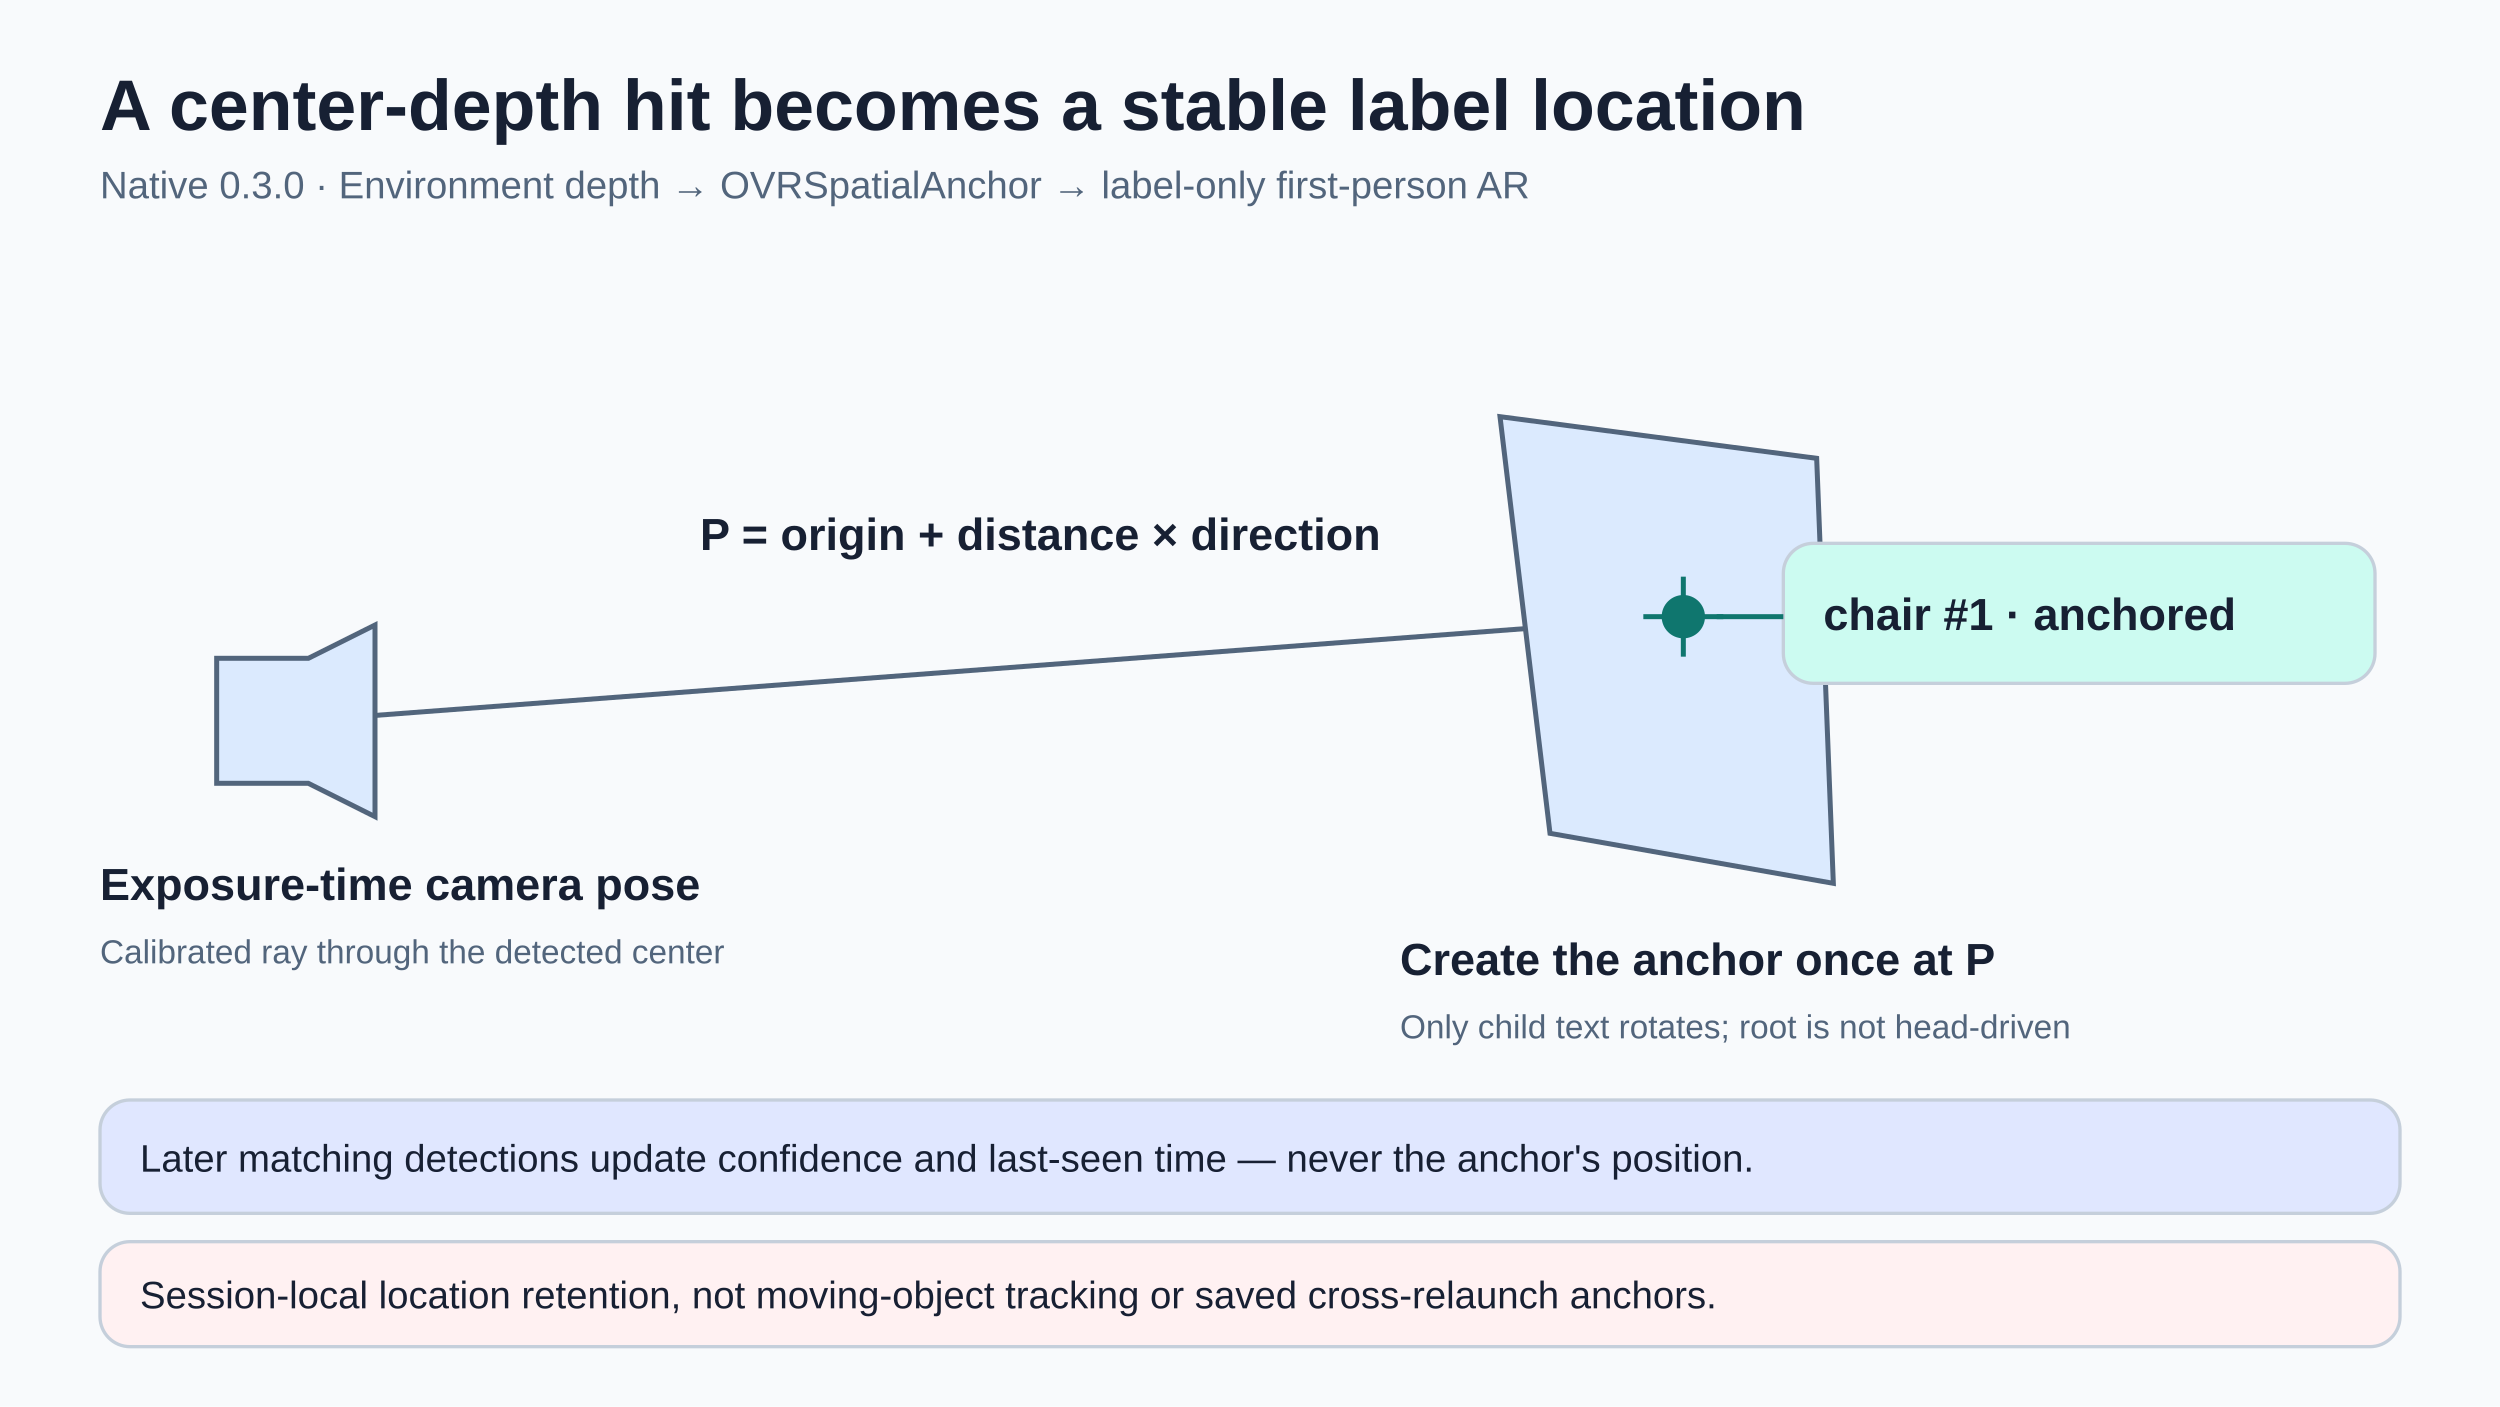
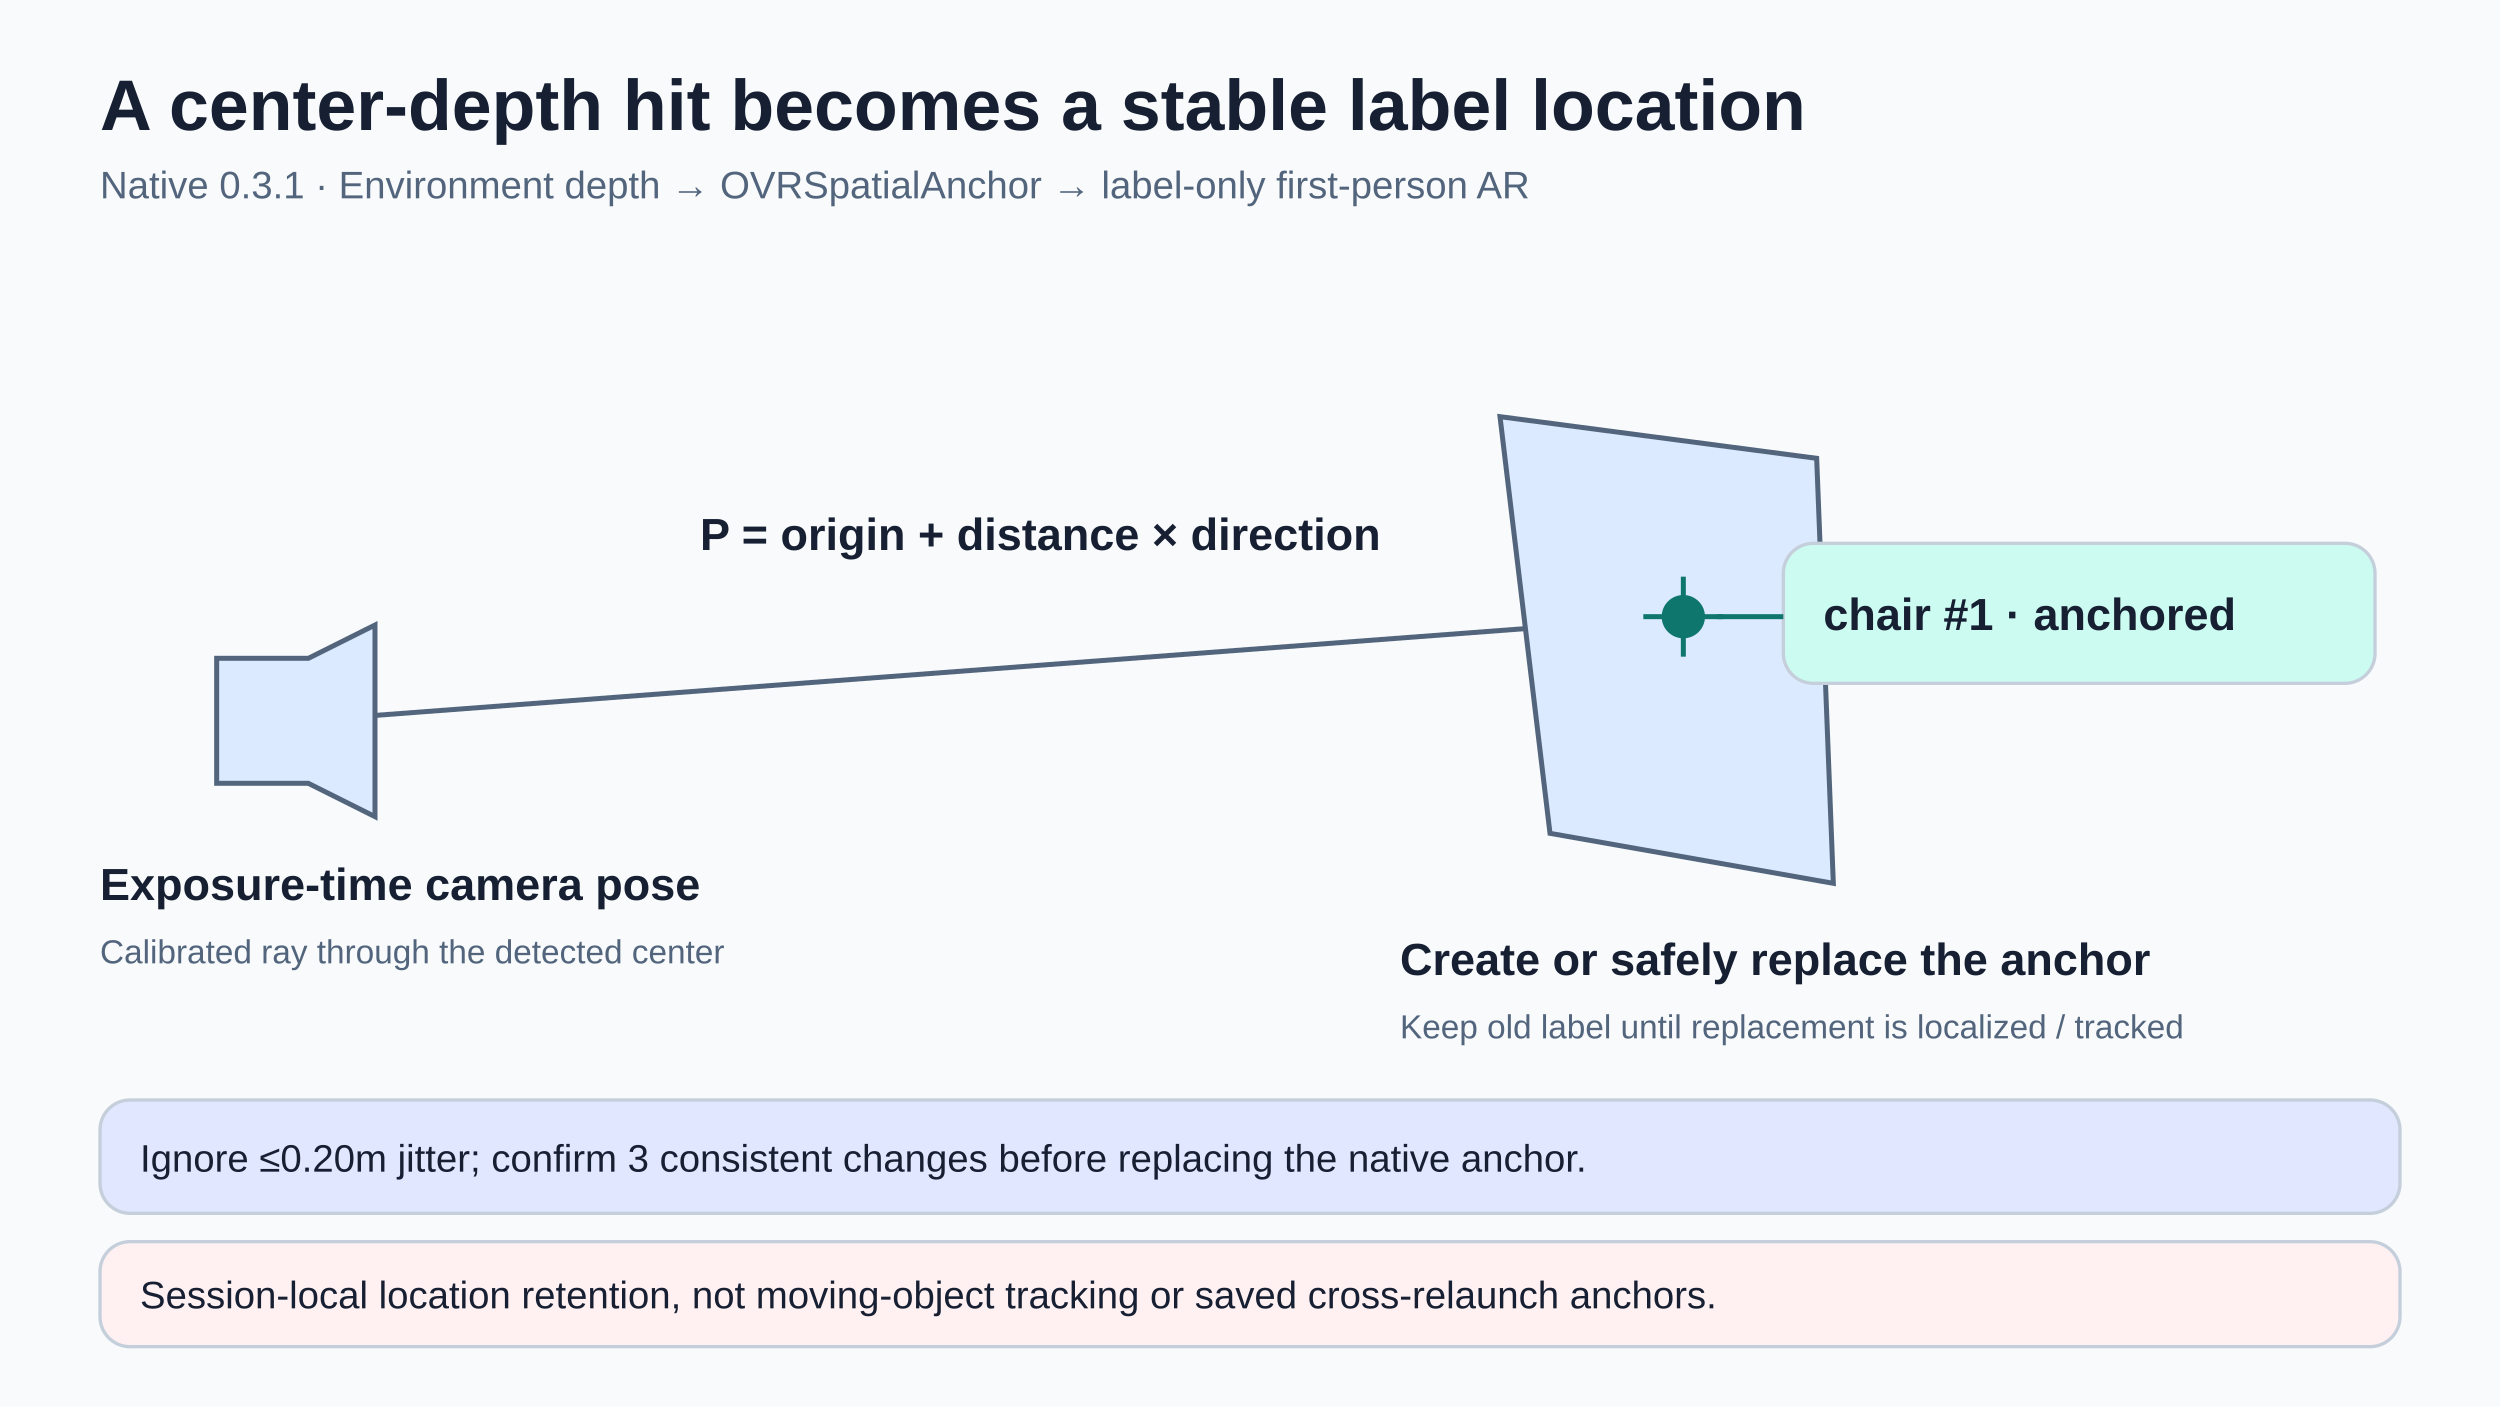
<svg xmlns="http://www.w3.org/2000/svg" width="1500" height="844" viewBox="0 0 1500 844" role="img" aria-labelledby="title desc">
  <defs>
    <marker id="arrow" markerWidth="10" markerHeight="10" refX="8" refY="5" orient="auto">
      <path d="M0 0L10 5L0 10Z" fill="#52657c" />
    </marker>
  </defs>
  <style>text{font-family:Arial,Helvetica,sans-serif;fill:#172033}.title{font-size:43px;font-weight:700}.sub{font-size:23px;fill:#52657c}.label{font-size:27px;font-weight:700}.body{font-size:23px}.small{font-size:20px;fill:#52657c}.edge{stroke:#52657c;stroke-width:3;fill:none;marker-end:url(#arrow)}.box{stroke:#c5cfdb;stroke-width:2;rx:18}</style>
  <rect width="1500" height="844" fill="#f8fafc" />
  <text x="60" y="78" class="title">A center-depth hit becomes a stable label location</text>
-   <text x="60" y="119" class="sub">Native 0.3.0 · Environment depth → OVRSpatialAnchor → label-only first-person AR</text>
+   <text x="60" y="119" class="sub">Native 0.3.1 · Environment depth → OVRSpatialAnchor → label-only first-person AR</text>
  <path class="edge" d="M215 430L1010 370" />
  <path d="M900 250L1090 275L1100 530L930 500Z" fill="#dbeafe" stroke="#52657c" stroke-width="3" />
  <circle cx="1010" cy="370" r="13" fill="#0f766e" />
  <path d="M986 370H1034M1010 346V394" fill="none" stroke="#0f766e" stroke-width="3" />
  <rect x="1070" y="326" width="355" height="84" class="box" fill="#ccfbf1" />
  <text x="1094" y="378" class="label">chair #1 · anchored</text>
  <path d="M1030 370H1070" fill="none" stroke="#0f766e" stroke-width="3" />
  <path d="M130 395H185L225 375V490L185 470H130Z" fill="#dbeafe" stroke="#52657c" stroke-width="3" />
  <text x="60" y="540" class="label">Exposure-time camera pose</text>
  <text x="60" y="578" class="small">Calibrated ray through the detected center</text>
  <text x="420" y="330" class="label">P = origin + distance × direction</text>
-   <text x="840" y="585" class="label">Create the anchor once at P</text>
-   <text x="840" y="623" class="small">Only child text rotates; root is not head-driven</text>
+   <text x="840" y="585" class="label">Create or safely replace the anchor</text>
+   <text x="840" y="623" class="small">Keep old label until replacement is localized / tracked</text>
  <rect x="60" y="660" width="1380" height="68" class="box" fill="#e0e7ff" />
-   <text x="84" y="703" class="body">Later matching detections update confidence and last-seen time — never the anchor's position.</text>
+   <text x="84" y="703" class="body">Ignore ≤0.20m jitter; confirm 3 consistent changes before replacing the native anchor.</text>
  <rect x="60" y="745" width="1380" height="63" class="box" fill="#fff1f2" />
  <text x="84" y="785" class="body">Session-local location retention, not moving-object tracking or saved cross-relaunch anchors.</text>
</svg>
